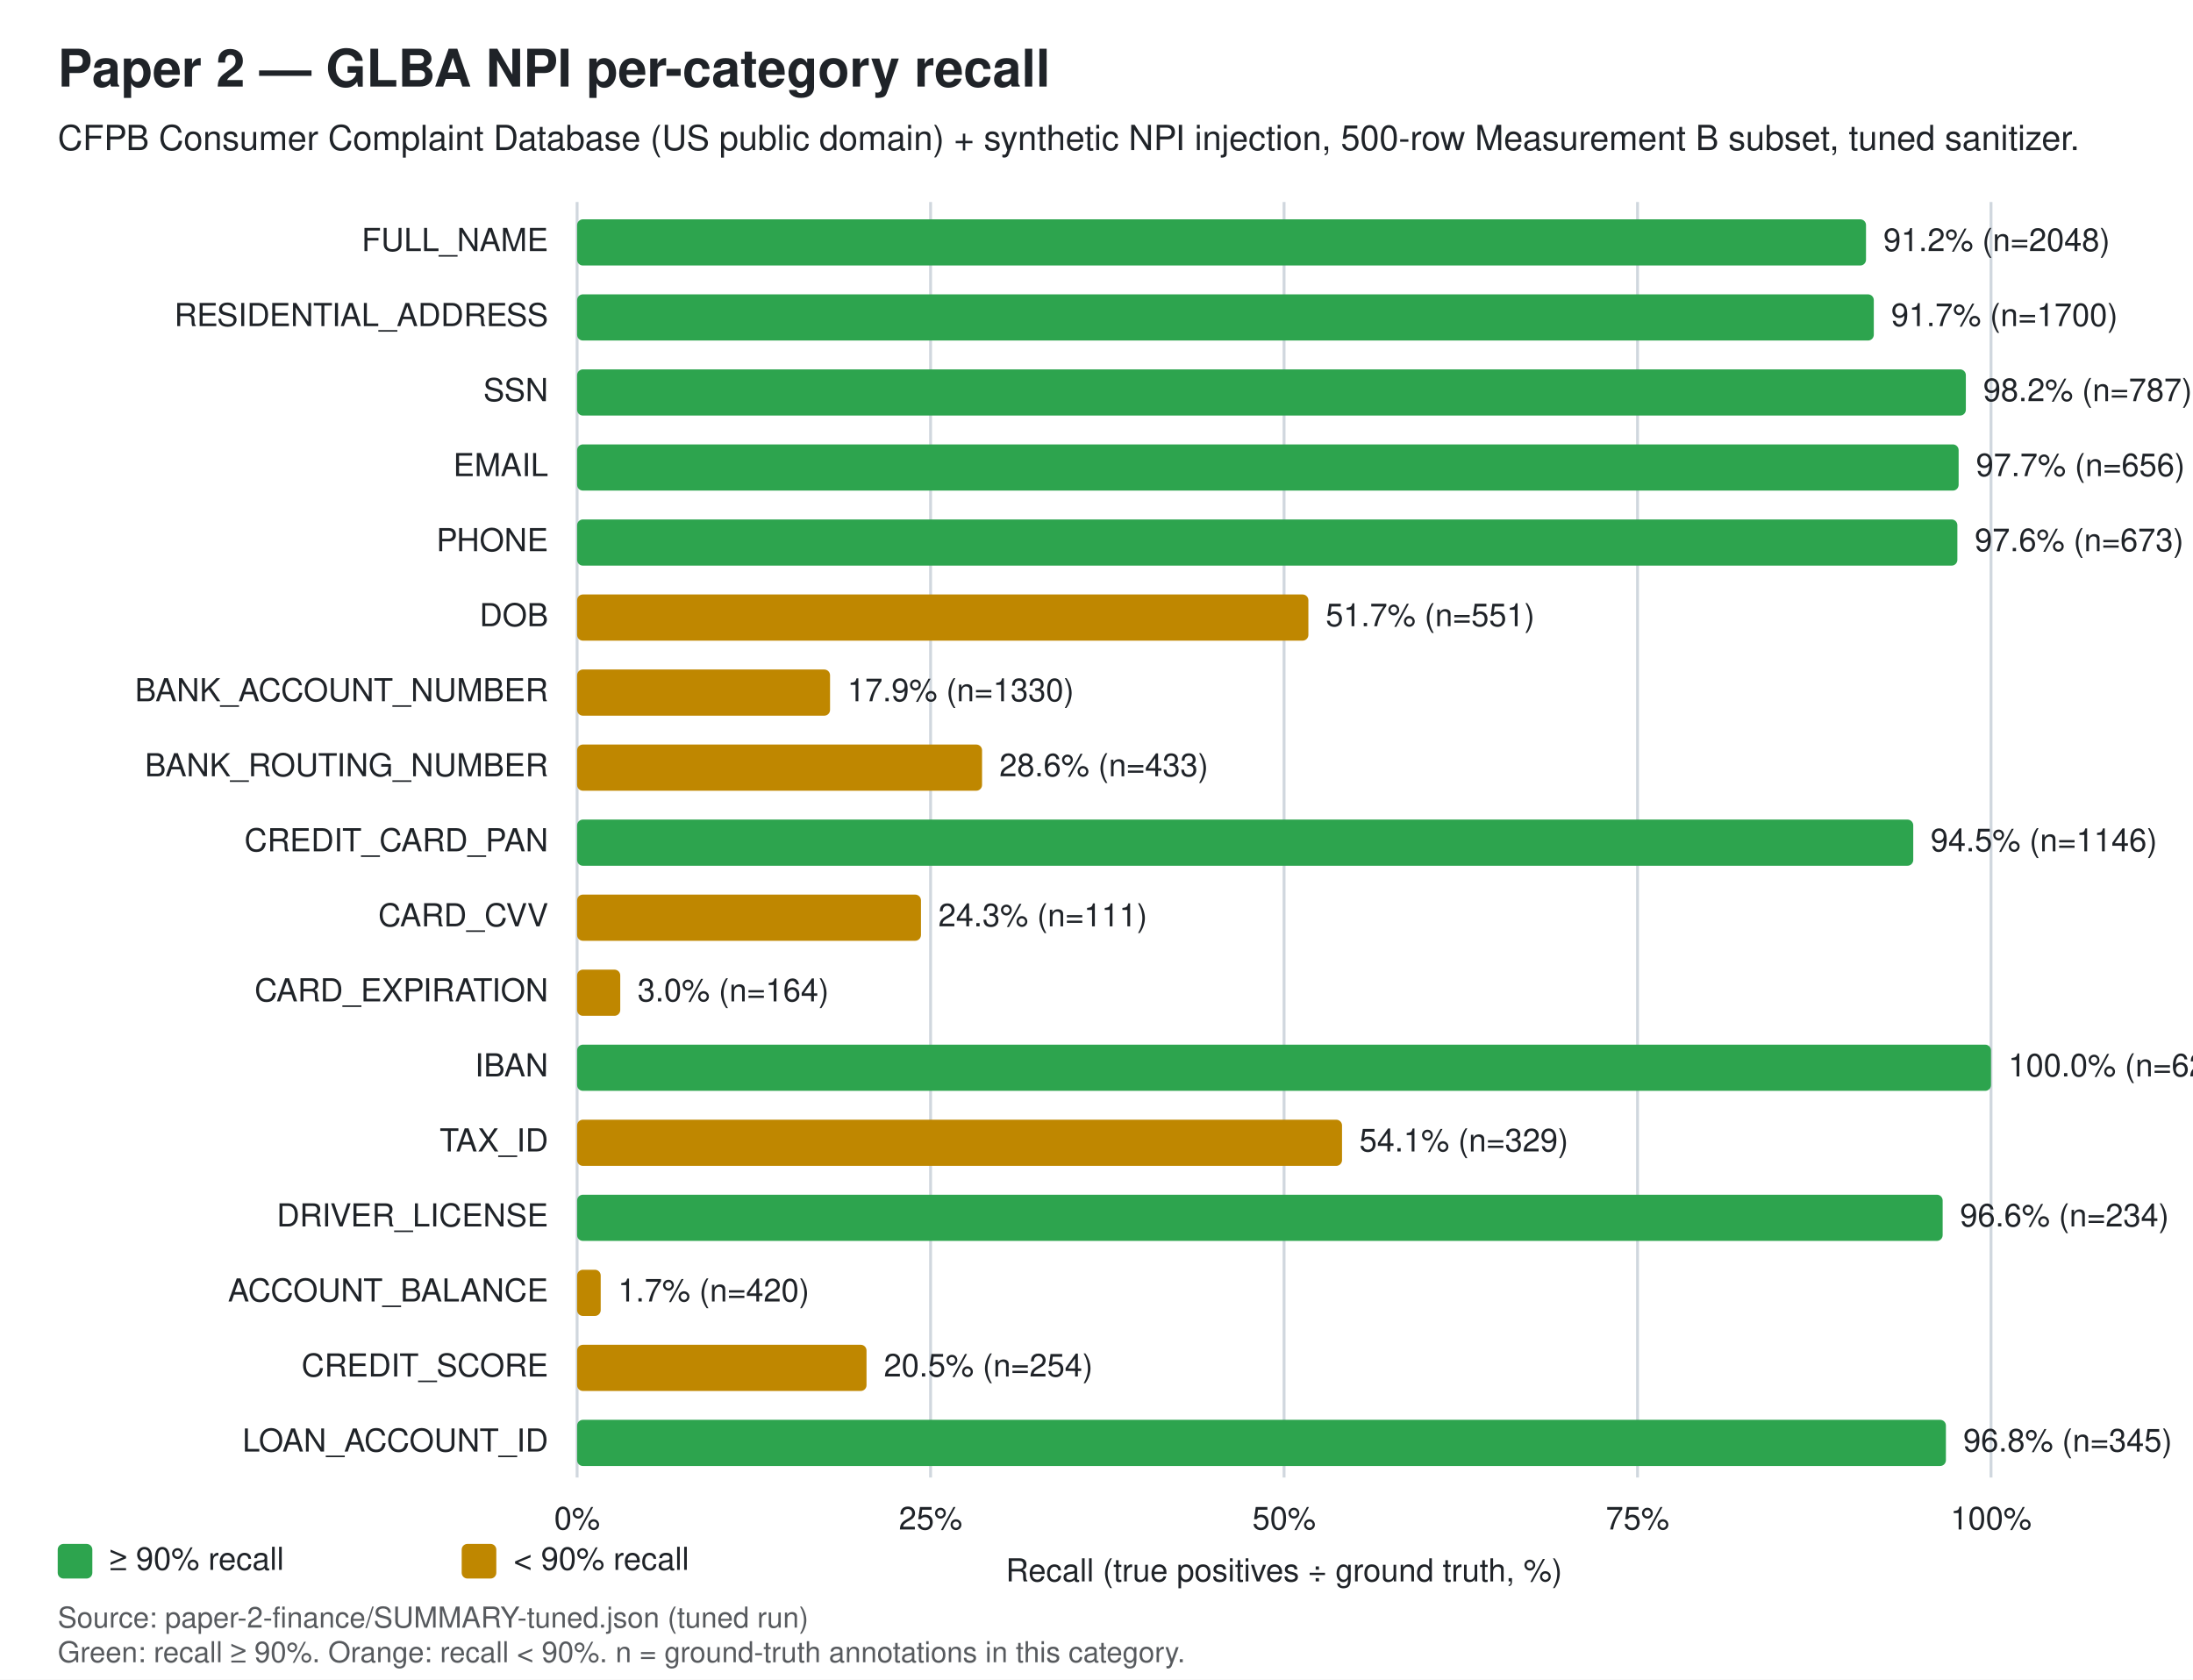
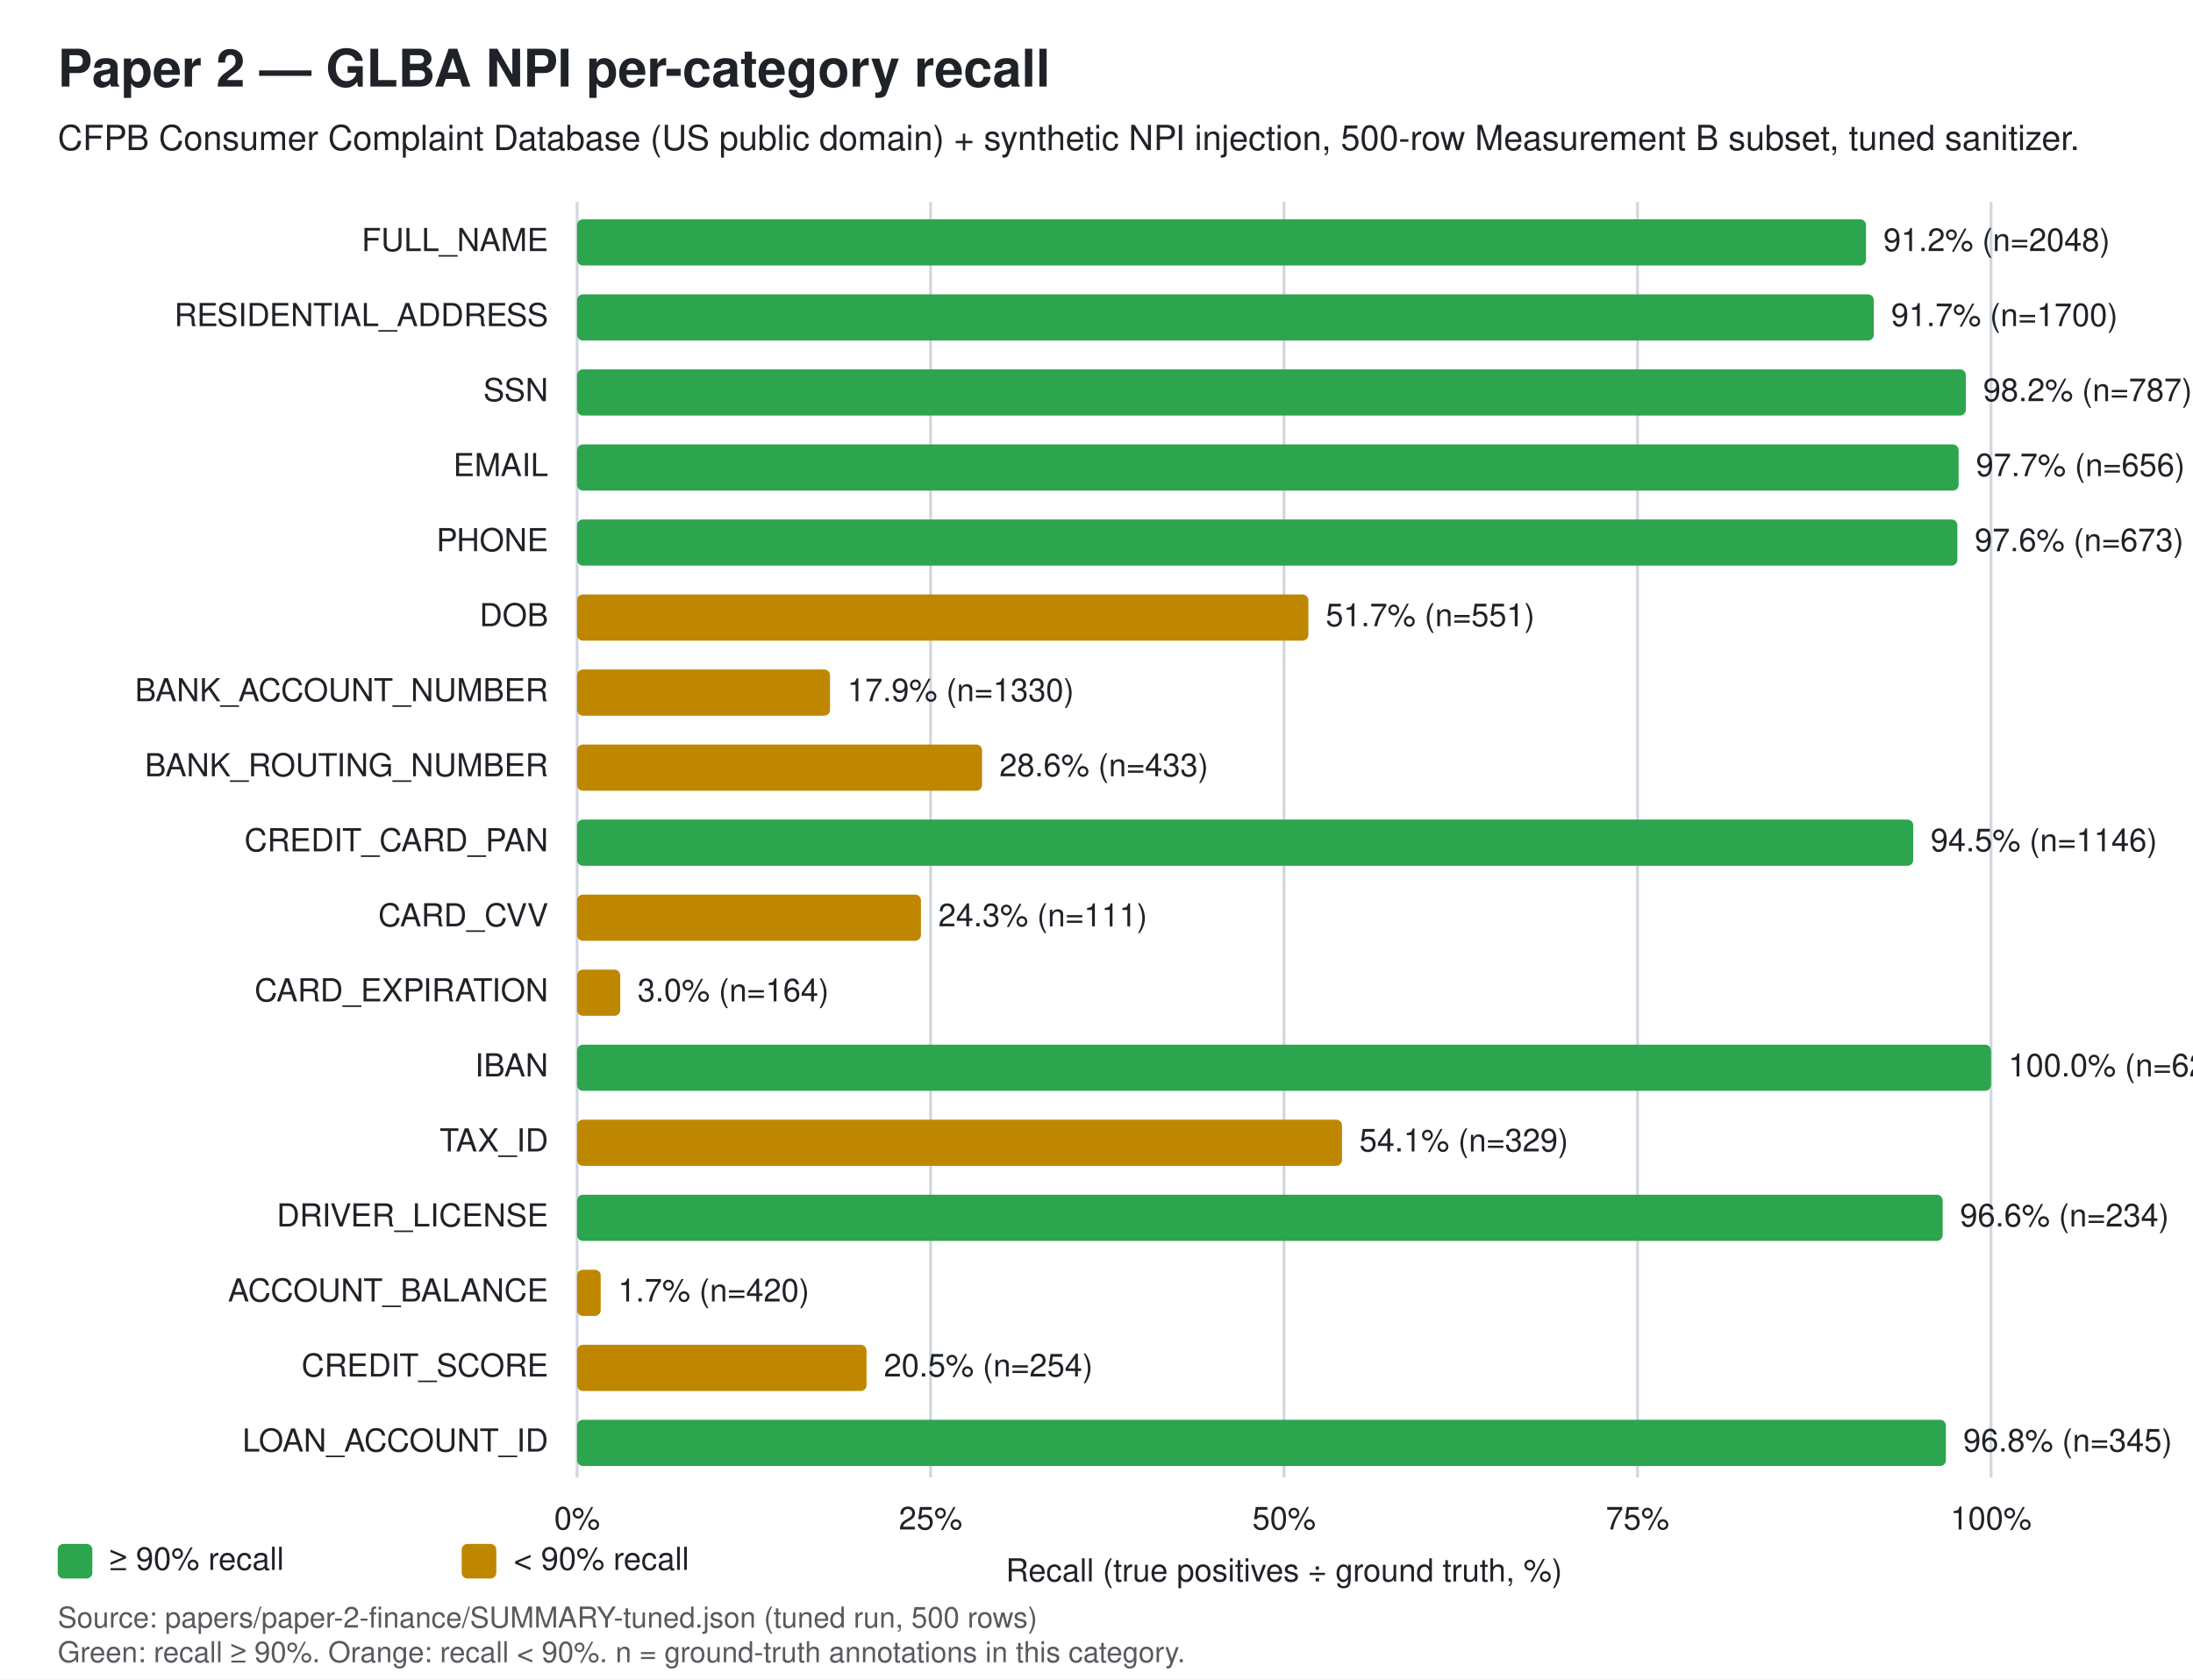
- <svg xmlns="http://www.w3.org/2000/svg" viewBox="0 0 760 582" role="img" aria-labelledby="title">
-   <style>.bg{fill:#ffffff}.axis{stroke:#57606a;fill:#57606a}.text{fill:#1f2328;font-family:-apple-system,BlinkMacSystemFont,'Segoe UI',Helvetica,Arial,sans-serif}.grid{stroke:#d0d7de}@media (prefers-color-scheme: dark){.bg{fill:#0d1117}.axis{stroke:#9da7b1;fill:#9da7b1}.text{fill:#e6edf3}.grid{stroke:#30363d}}</style>
+ <svg xmlns="http://www.w3.org/2000/svg" viewBox="0 0 760 582" role="img" aria-labelledby="title-760x582" aria-describedby="desc-760x582">
+   <style>.bg{fill:#ffffff}.axis{stroke:#57606a;fill:#57606a}.text{fill:#1f2328;font-family:-apple-system,BlinkMacSystemFont,'Segoe UI',Helvetica,Arial,sans-serif}.grid{stroke:#d0d7de}.groupBracket{stroke:#d0d7de;fill:none}@media (prefers-color-scheme: dark){.bg{fill:#0d1117}.axis{stroke:#9da7b1;fill:#9da7b1}.text{fill:#e6edf3}.grid{stroke:#30363d}.groupBracket{stroke:#30363d}}</style>
  <rect class="bg" width="760" height="582" />
  <text class="text" x="20" y="30" font-size="18" font-weight="600">Paper 2 — GLBA NPI per-category recall</text>
  <text class="text" x="20" y="52" font-size="12">CFPB Consumer Complaint Database (US public domain) + synthetic NPI injection, 500-row Measurement B subset, tuned sanitizer.</text>
  <line class="grid" x1="200" y1="70" x2="200" y2="512" stroke-width="1" />
  <text class="text" x="200" y="530" font-size="11" text-anchor="middle">0%</text>
  <line class="grid" x1="322.5" y1="70" x2="322.5" y2="512" stroke-width="1" />
  <text class="text" x="322.5" y="530" font-size="11" text-anchor="middle">25%</text>
  <line class="grid" x1="445" y1="70" x2="445" y2="512" stroke-width="1" />
  <text class="text" x="445" y="530" font-size="11" text-anchor="middle">50%</text>
  <line class="grid" x1="567.5" y1="70" x2="567.5" y2="512" stroke-width="1" />
  <text class="text" x="567.5" y="530" font-size="11" text-anchor="middle">75%</text>
  <line class="grid" x1="690" y1="70" x2="690" y2="512" stroke-width="1" />
  <text class="text" x="690" y="530" font-size="11" text-anchor="middle">100%</text>
  <text class="text" x="190" y="87" font-size="11" text-anchor="end">FULL_NAME</text>
  <rect x="200" y="76" width="446.68" height="16" fill="#2da44e" rx="2" />
  <text class="text" x="652.684" y="87" font-size="11">91.2% (n=2048)</text>
  <text class="text" x="190" y="113" font-size="11" text-anchor="end">RESIDENTIAL_ADDRESS</text>
  <rect x="200" y="102" width="449.38" height="16" fill="#2da44e" rx="2" />
  <text class="text" x="655.379" y="113" font-size="11">91.7% (n=1700)</text>
  <text class="text" x="190" y="139" font-size="11" text-anchor="end">SSN</text>
  <rect x="200" y="128" width="481.28" height="16" fill="#2da44e" rx="2" />
  <text class="text" x="687.278" y="139" font-size="11">98.2% (n=787)</text>
  <text class="text" x="190" y="165" font-size="11" text-anchor="end">EMAIL</text>
  <rect x="200" y="154" width="478.78" height="16" fill="#2da44e" rx="2" />
  <text class="text" x="684.779" y="165" font-size="11">97.7% (n=656)</text>
  <text class="text" x="190" y="191" font-size="11" text-anchor="end">PHONE</text>
  <rect x="200" y="180" width="478.34" height="16" fill="#2da44e" rx="2" />
  <text class="text" x="684.338" y="191" font-size="11">97.6% (n=673)</text>
  <text class="text" x="190" y="217" font-size="11" text-anchor="end">DOB</text>
  <rect x="200" y="206" width="253.43" height="16" fill="#bf8700" rx="2" />
  <text class="text" x="459.428" y="217" font-size="11">51.7% (n=551)</text>
  <text class="text" x="190" y="243" font-size="11" text-anchor="end">BANK_ACCOUNT_NUMBER</text>
  <rect x="200" y="232" width="87.66" height="16" fill="#bf8700" rx="2" />
  <text class="text" x="293.661" y="243" font-size="11">17.9% (n=1330)</text>
  <text class="text" x="190" y="269" font-size="11" text-anchor="end">BANK_ROUTING_NUMBER</text>
  <rect x="200" y="258" width="140.34" height="16" fill="#bf8700" rx="2" />
  <text class="text" x="346.336" y="269" font-size="11">28.6% (n=433)</text>
  <text class="text" x="190" y="295" font-size="11" text-anchor="end">CREDIT_CARD_PAN</text>
  <rect x="200" y="284" width="463.05" height="16" fill="#2da44e" rx="2" />
  <text class="text" x="669.05" y="295" font-size="11">94.5% (n=1146)</text>
  <text class="text" x="190" y="321" font-size="11" text-anchor="end">CARD_CVV</text>
  <rect x="200" y="310" width="119.17" height="16" fill="#bf8700" rx="2" />
  <text class="text" x="325.168" y="321" font-size="11">24.3% (n=111)</text>
  <text class="text" x="190" y="347" font-size="11" text-anchor="end">CARD_EXPIRATION</text>
  <rect x="200" y="336" width="14.95" height="16" fill="#bf8700" rx="2" />
  <text class="text" x="220.945" y="347" font-size="11">3.0% (n=164)</text>
  <text class="text" x="190" y="373" font-size="11" text-anchor="end">IBAN</text>
  <rect x="200" y="362" width="490.00" height="16" fill="#2da44e" rx="2" />
  <text class="text" x="696" y="373" font-size="11">100.0% (n=62)</text>
  <text class="text" x="190" y="399" font-size="11" text-anchor="end">TAX_ID</text>
  <rect x="200" y="388" width="265.09" height="16" fill="#bf8700" rx="2" />
  <text class="text" x="471.09" y="399" font-size="11">54.1% (n=329)</text>
  <text class="text" x="190" y="425" font-size="11" text-anchor="end">DRIVER_LICENSE</text>
  <rect x="200" y="414" width="473.24" height="16" fill="#2da44e" rx="2" />
  <text class="text" x="679.242" y="425" font-size="11">96.6% (n=234)</text>
  <text class="text" x="190" y="451" font-size="11" text-anchor="end">ACCOUNT_BALANCE</text>
  <rect x="200" y="440" width="8.18" height="16" fill="#bf8700" rx="2" />
  <text class="text" x="214.183" y="451" font-size="11">1.7% (n=420)</text>
  <text class="text" x="190" y="477" font-size="11" text-anchor="end">CREDIT_SCORE</text>
  <rect x="200" y="466" width="100.30" height="16" fill="#bf8700" rx="2" />
  <text class="text" x="306.303" y="477" font-size="11">20.5% (n=254)</text>
  <text class="text" x="190" y="503" font-size="11" text-anchor="end">LOAN_ACCOUNT_ID</text>
  <rect x="200" y="492" width="474.37" height="16" fill="#2da44e" rx="2" />
  <text class="text" x="680.369" y="503" font-size="11">96.8% (n=345)</text>
  <text class="text" x="445" y="548" font-size="11" text-anchor="middle">Recall (true positives ÷ ground truth, %)</text>
  <rect x="20" y="535" width="12" height="12" fill="#2da44e" rx="2" />
  <text class="text" x="38" y="544" font-size="11">≥ 90% recall</text>
  <rect x="160" y="535" width="12" height="12" fill="#bf8700" rx="2" />
  <text class="text" x="178" y="544" font-size="11">&lt; 90% recall</text>
-   <text class="text" x="20" y="564" font-size="10" opacity="0.75">Source: paper-2-finance/SUMMARY-tuned.json (tuned run)</text>
+   <text class="text" x="20" y="564" font-size="10" opacity="0.75">Source: papers/paper-2-finance/SUMMARY-tuned.json (tuned run, 500 rows)</text>
  <text class="text" x="20" y="576" font-size="10" opacity="0.75">Green: recall ≥ 90%. Orange: recall &lt; 90%. n = ground-truth annotations in this category.</text>
</svg>
